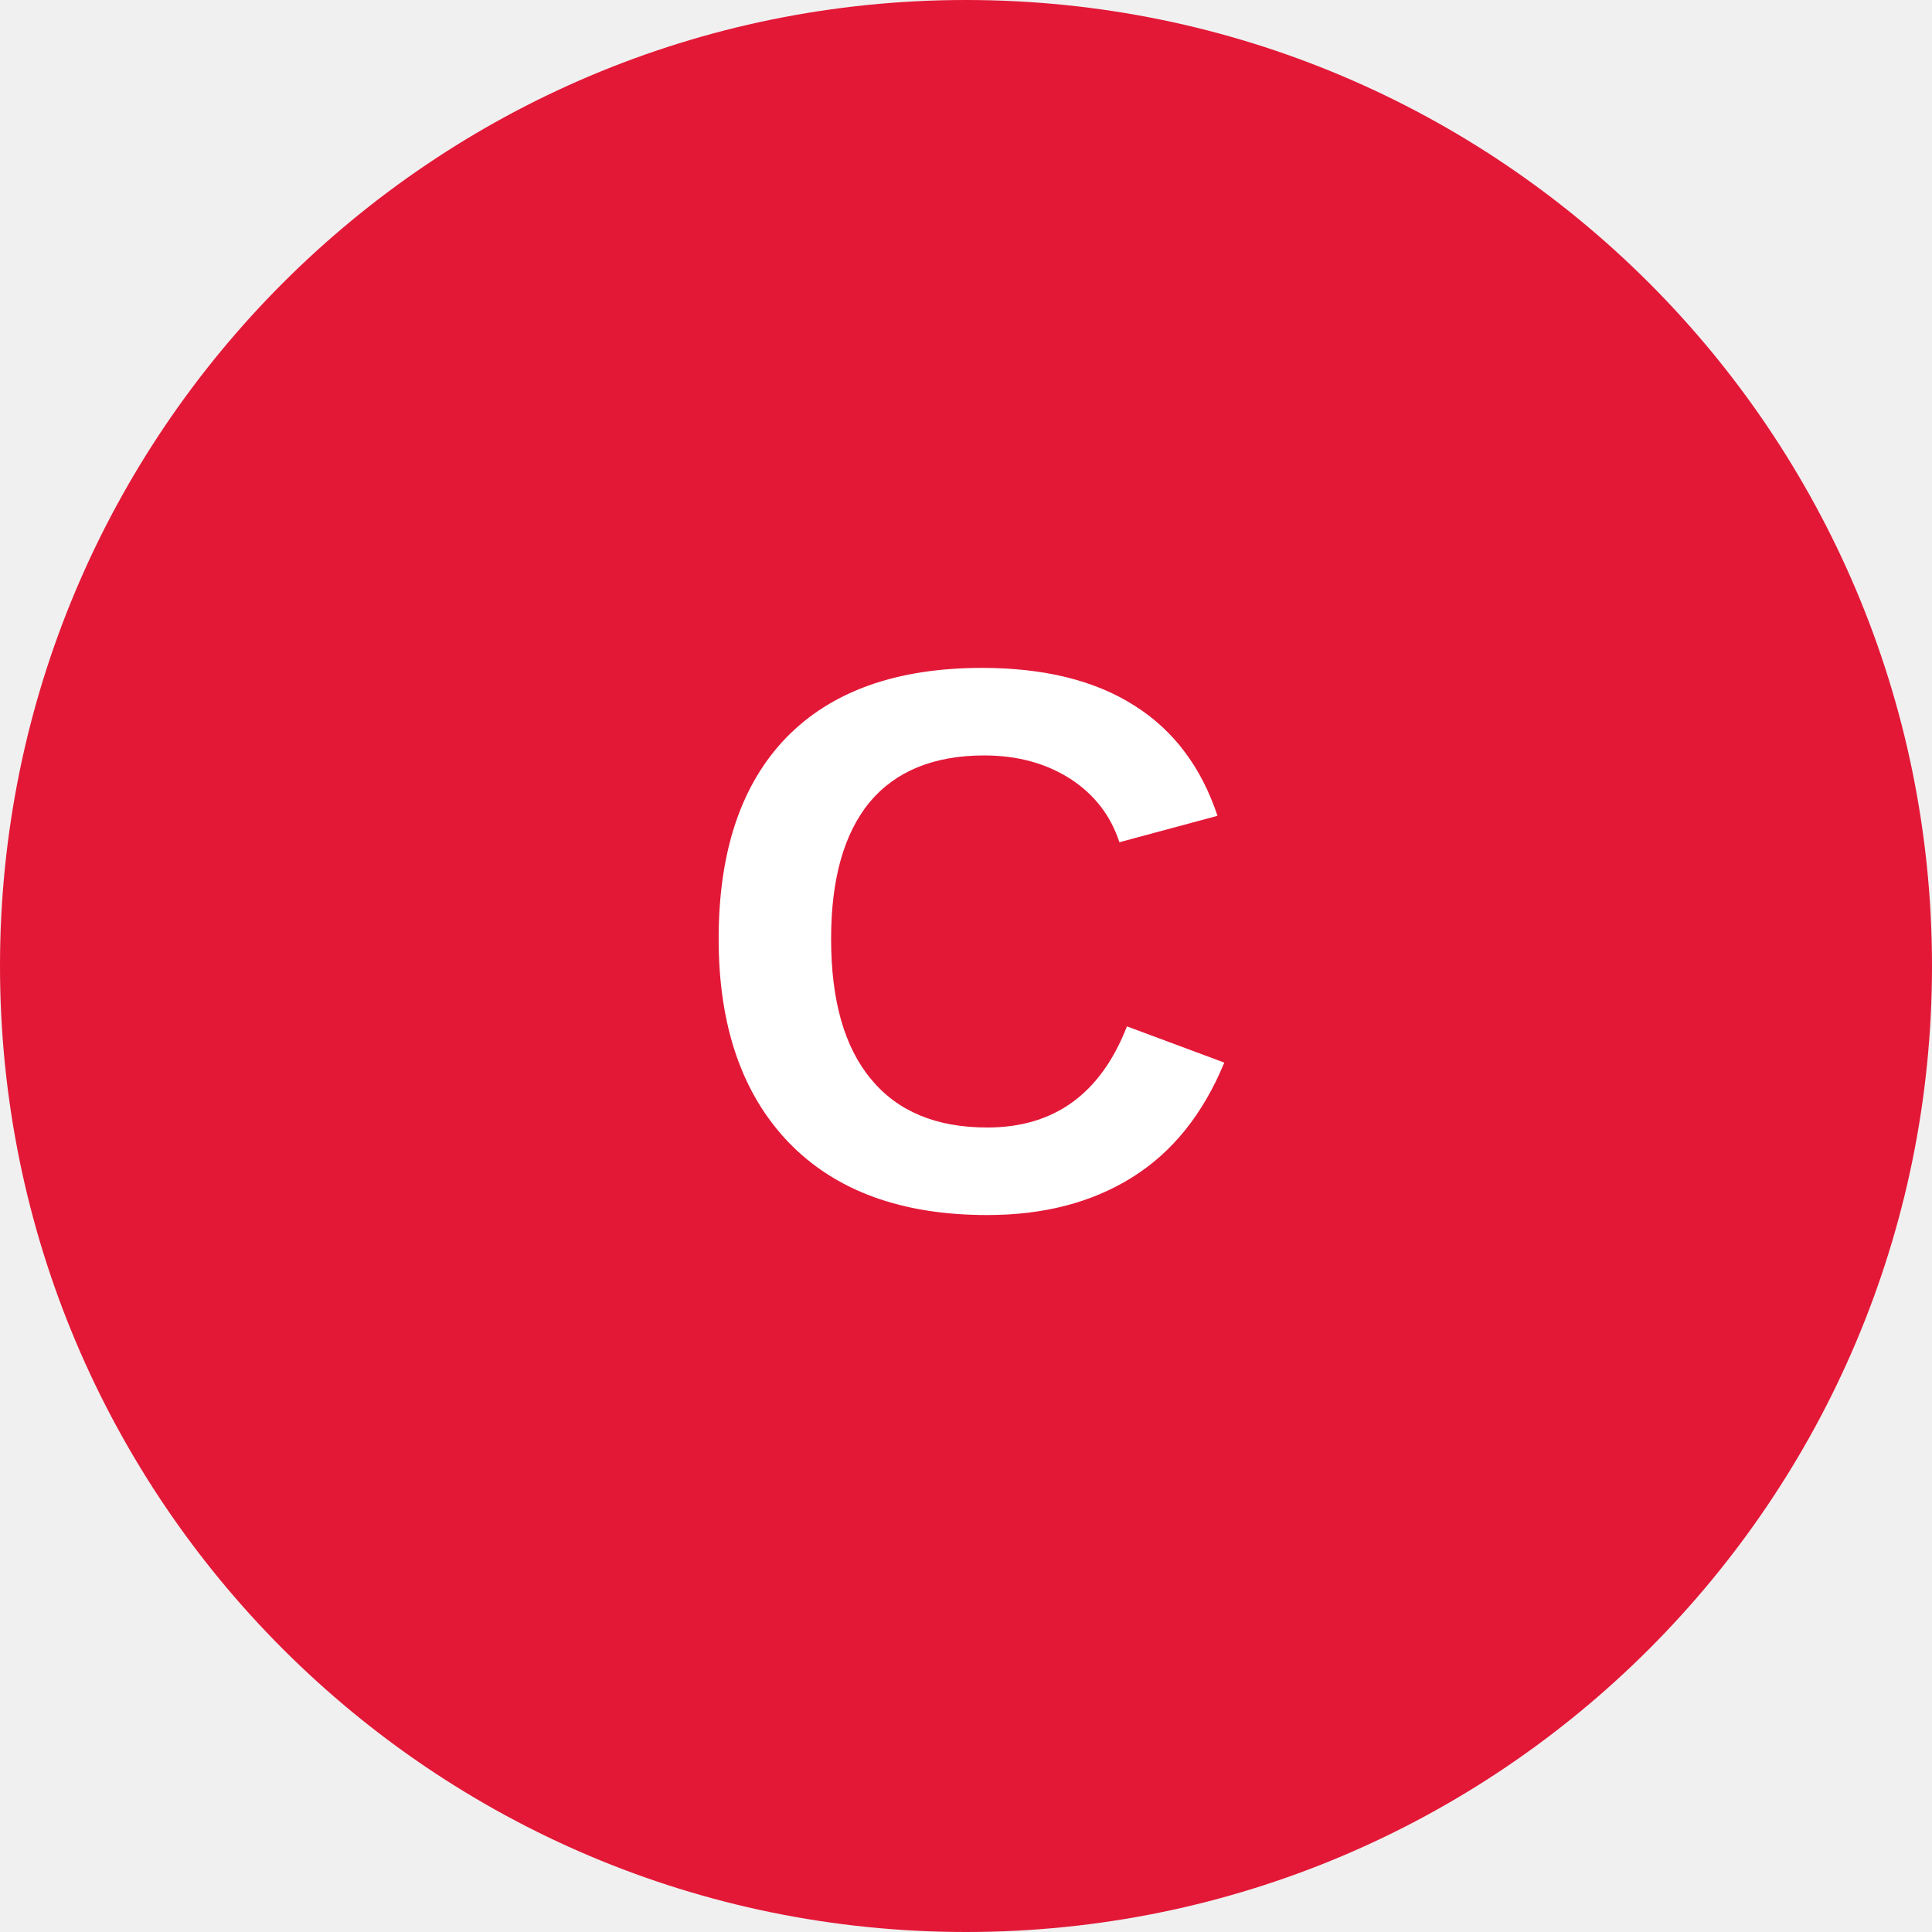
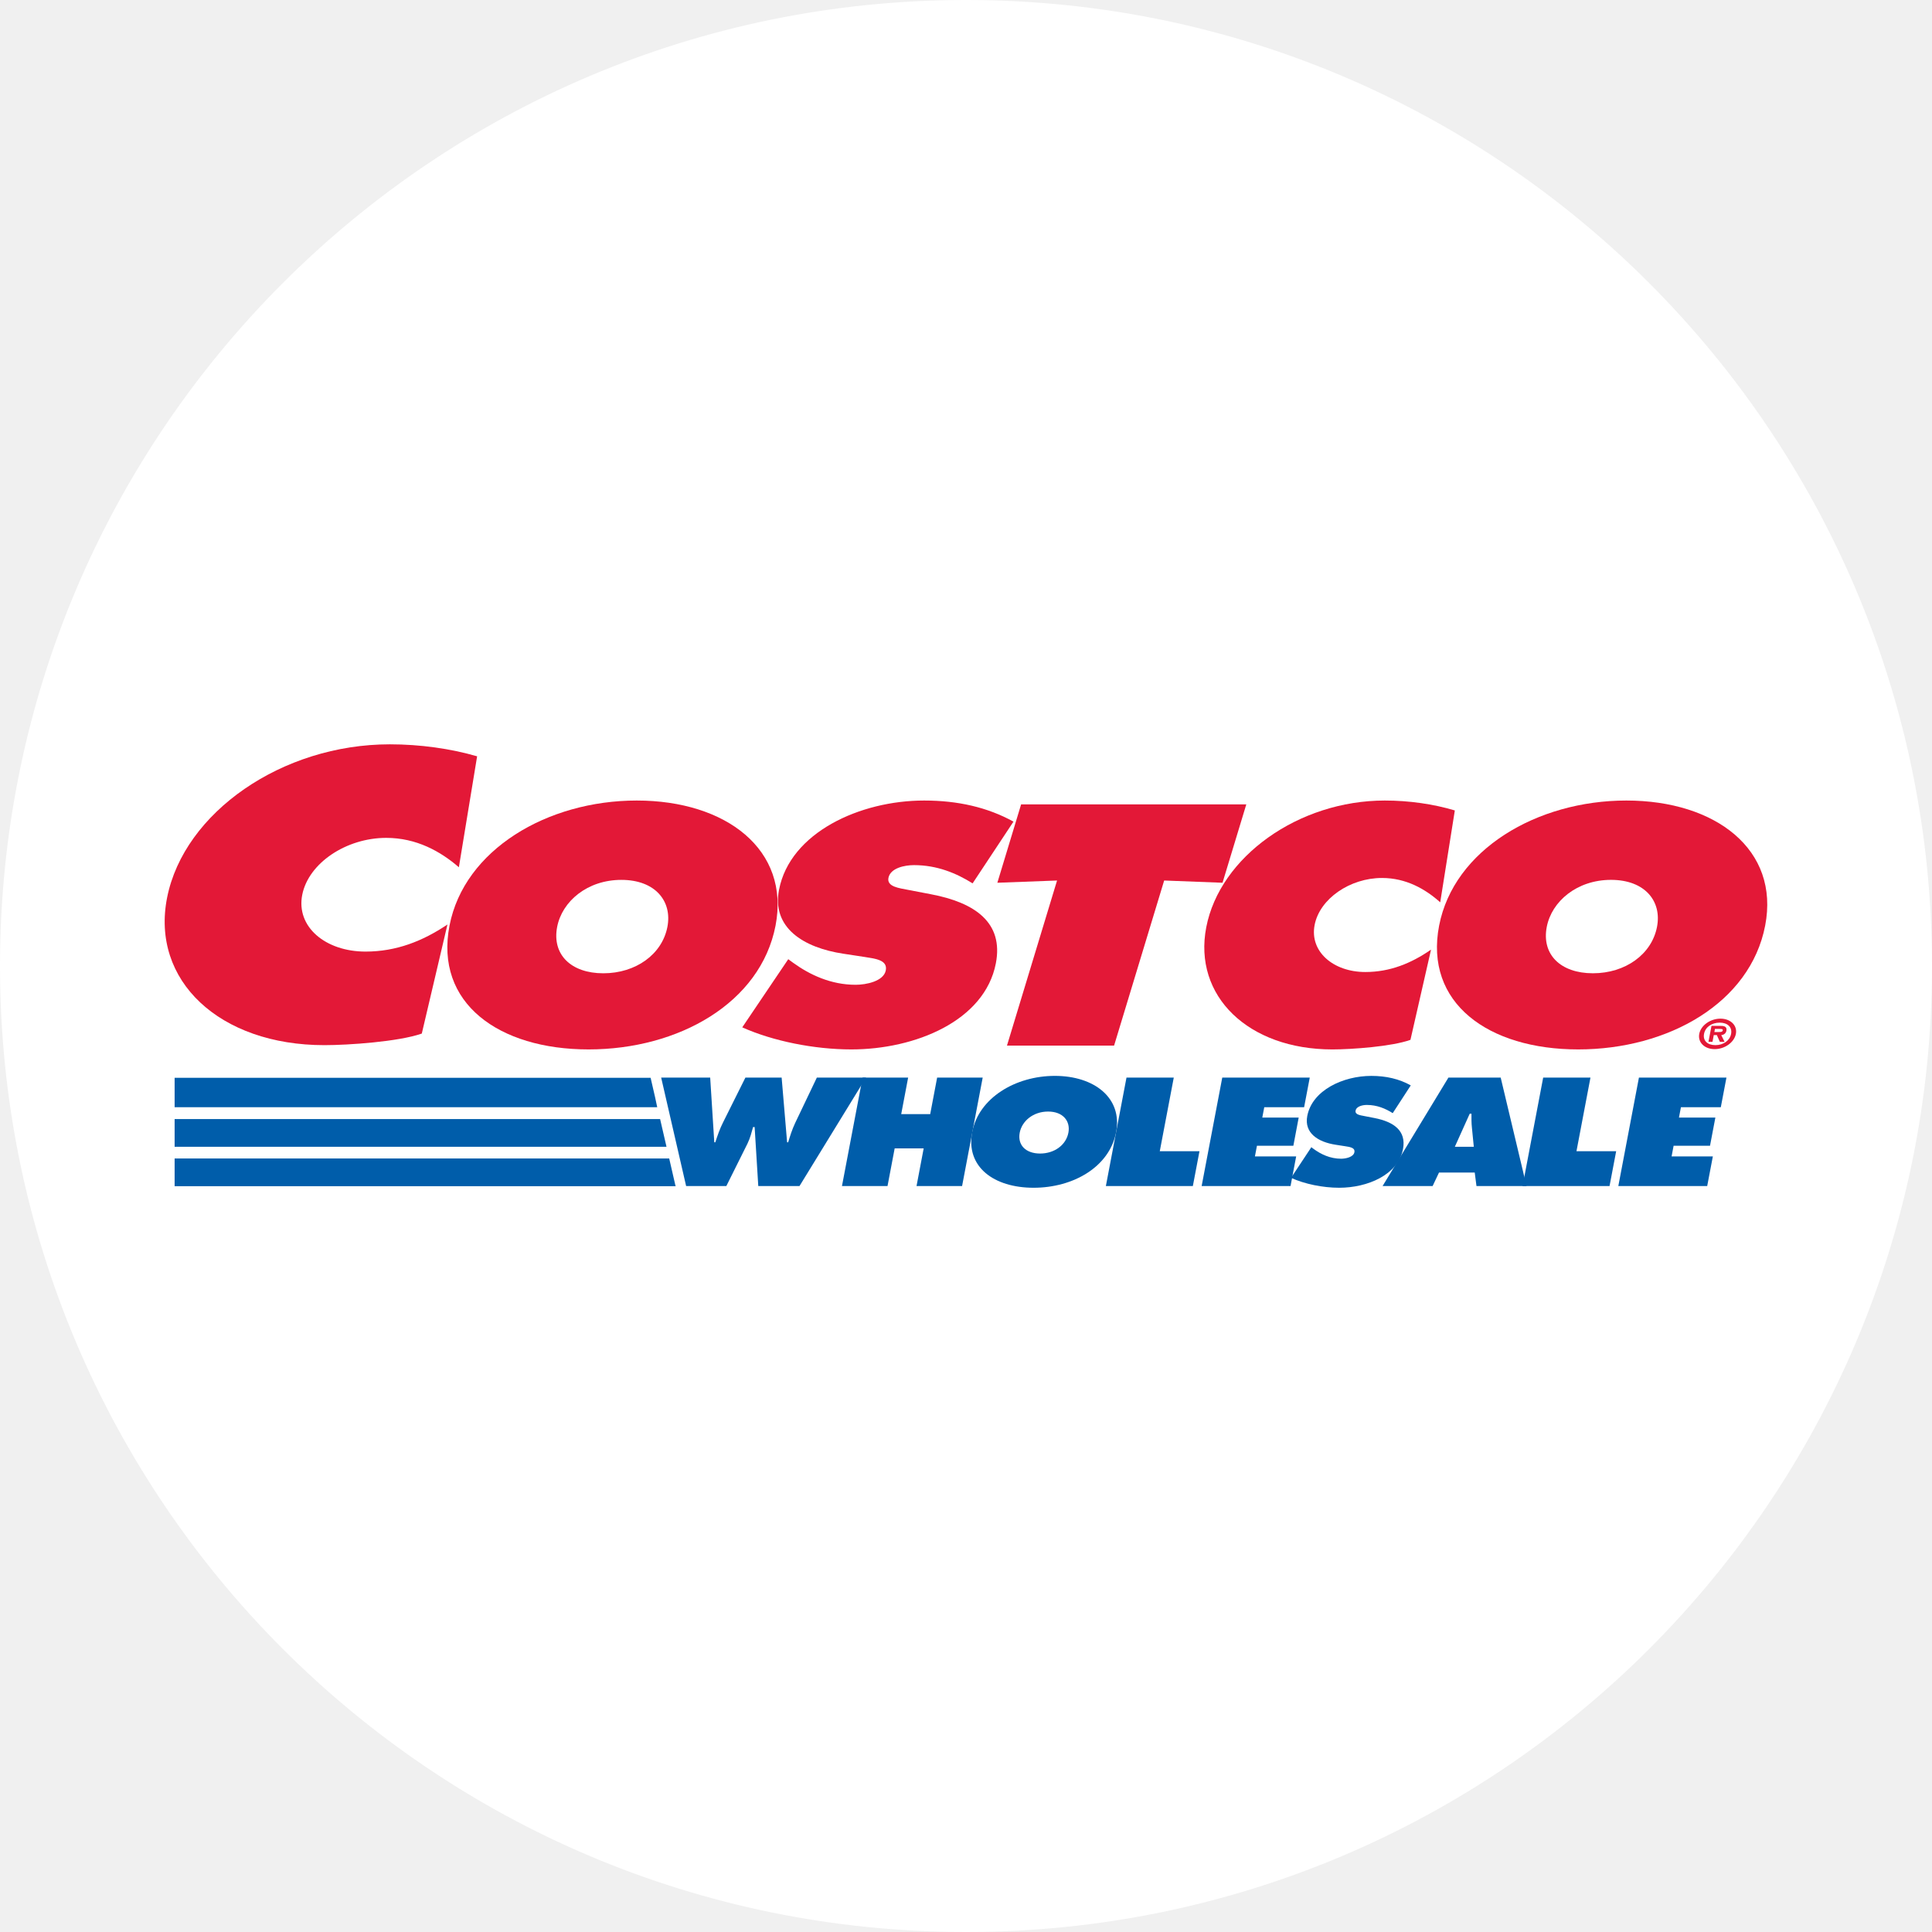
<svg xmlns="http://www.w3.org/2000/svg" viewBox="0 0 40 40" width="40" height="40">
-   <circle cx="20" cy="20" r="20" fill="#E31837" />
-   <text x="20" y="25" text-anchor="middle" font-family="Arial, Helvetica, sans-serif" font-weight="700" font-size="16" fill="white">C</text>
+   <circle cx="20" cy="20" r="20" fill="#fff" />
+   <g transform="translate(3,15) scale(0.18181) translate(-217.273,-298.789)">
+     <g fill="#e31837">
+       <path d="M314.348 316.81l6.799-.255-5.705 18.8h12.199l5.703-18.8 6.646.255 2.707-8.926h-25.643l-2.706 8.926z" />
+       <path d="M289.089 321.691c-1.706 8.814-11.052 14.099-21.292 14.099-10.238 0-17.542-5.283-15.836-14.099 1.67-8.636 11.125-14.244 21.32-14.244 10.194 0 17.479 5.61 15.808 14.244zm-24.87.146c-.605 3.133 1.562 5.283 5.256 5.283s6.692-2.149 7.299-5.283c.563-2.914-1.369-5.354-5.242-5.354-3.874-.002-6.749 2.44-7.313 5.354z" />
+       <path d="M285.298 333.276c3.481 1.564 8.195 2.514 12.425 2.514 7.256 0 15.184-3.242 16.453-9.8.901-4.663-2.4-6.922-7.382-7.869l-2.661-.51c-.9-.184-2.386-.328-2.189-1.35.219-1.129 1.841-1.458 2.91-1.458 2.625 0 4.81.911 6.676 2.077l4.654-7.031c-2.979-1.639-6.347-2.402-10.176-2.402-7.301 0-15.263 3.643-16.523 10.164-.832 4.299 2.73 6.594 7.359 7.286l2.379.363c1.078.185 2.66.292 2.42 1.53s-2.231 1.639-3.435 1.639c-2.806 0-5.213-1.129-7.126-2.513l-.545-.401-5.239 7.761z" />
+       <path d="M366.443 308.576c-2.44-.729-5.213-1.129-7.975-1.129-9.838 0-18.779 6.412-20.33 14.427-1.517 7.833 4.787 13.917 14.358 13.917 2.181 0 6.784-.328 8.894-1.093l2.344-10.273c-2.264 1.566-4.678 2.55-7.483 2.55-3.649 0-6.36-2.332-5.774-5.354.578-2.988 4.021-5.355 7.67-5.355 2.76 0 4.961 1.275 6.633 2.771l1.663-10.461z" />
+       <path d="M385.975 307.447c-10.193 0-19.648 5.608-21.32 14.243-1.705 8.815 5.599 14.1 15.839 14.1 10.237 0 19.586-5.283 21.29-14.1 1.668-8.633-5.616-14.243-15.809-14.243zm-1.748 9.034c3.873 0 5.807 2.439 5.24 5.354-.605 3.133-3.604 5.283-7.299 5.283s-5.861-2.149-5.255-5.283c.564-2.912 3.441-5.354 7.314-5.354z" />
+       <path d="M255.105 302.411c-3.045-.881-6.5-1.365-9.943-1.365-12.271 0-23.424 7.75-25.357 17.438-1.889 9.468 5.971 16.82 17.908 16.82 2.721 0 8.465-.396 11.092-1.319l2.922-12.42c-2.82 1.895-5.834 3.084-9.332 3.084-4.553 0-7.933-2.819-7.203-6.476.721-3.61 5.013-6.474 9.564-6.474 3.441 0 6.188 1.542 8.271 3.347l2.078-12.635z" />
+       <path d="M394.277 334.019c.183-.96 1.252-1.732 2.416-1.732 1.154 0 1.938.773 1.756 1.732-.186.965-1.26 1.737-2.416 1.737-1.163 0-1.937-.775-1.756-1.737zm3.627 0c.146-.772-.407-1.279-1.299-1.279-.906 0-1.639.507-1.783 1.279-.146.772.391 1.284 1.298 1.284.892 0 1.638-.511 1.784-1.284zm-.742.906h-.539l-.34-.769h-.352l-.146.769h-.458l.345-1.815h1.057c.467 0 .719.129.639.556-.061.311-.305.471-.586.493l.38.766zm-.668-1.116c.229 0 .426 0 .464-.193.03-.16-.168-.16-.397-.16h-.496l-.065.353h.494z" />
+     </g>
+     <g fill="#005daa">
+       <path d="M220.658 351.367h57.093l-.004-.02h-.048l-.72-3.14h-56.321z" />
+       <path d="M220.658 346.879h56.014l-.729-3.159h-55.285z" />
+       <path d="M220.658 342.372h54.957l-.246-1.151-.506-2.197h-54.205z" />
+       <path d="M281.646 339l.467 7.369h.117c.242-.753.51-1.539.885-2.276l2.541-5.093h4.127l.623 7.369h.119c.215-.722.457-1.476.787-2.179l2.479-5.19h5.601l-7.574 12.347h-4.696l-.414-6.714h-.177c-.18.64-.338 1.261-.631 1.867l-2.414 4.847h-4.58L276.064 339h5.582z" />
+       <path d="M299 339h5.188l-.789 4.159h3.301l.79-4.159h5.188l-2.346 12.347h-5.188l.814-4.29h-3.303l-.814 4.29h-5.188L299 339z" />
+       <path d="M327.873 345.206c-.753 3.963-4.881 6.337-9.398 6.337-4.521 0-7.746-2.375-6.992-6.337.738-3.881 4.912-6.403 9.412-6.403s7.714 2.522 6.978 6.403zm-10.978.065c-.269 1.408.688 2.375 2.319 2.375 1.632 0 2.955-.967 3.224-2.375.248-1.311-.604-2.406-2.313-2.406-1.713 0-2.982 1.096-3.23 2.406z" />
+       <path d="M329.053 339h5.385l-1.594 8.384h4.521l-.754 3.962h-9.905L329.053 339z" />
+       <path d="M350.104 346.925l.24.182c.844.621 1.907 1.13 3.146 1.13.531 0 1.41-.182 1.516-.737s-.592-.605-1.066-.688l-1.051-.164c-2.045-.312-3.615-1.344-3.25-3.274.559-2.931 4.072-4.569 7.295-4.569 1.69 0 3.18.346 4.492 1.081l-2.055 3.161c-.824-.523-1.788-.934-2.948-.934-.471 0-1.188.146-1.282.653-.088.458.567.524.965.606l1.176.229c2.197.428 3.656 1.441 3.26 3.537-.562 2.948-4.062 4.405-7.266 4.405-1.865 0-3.947-.426-5.483-1.13l2.311-3.488z" />
+       <path d="M339.959 339h9.964l-.642 3.374h-4.539l-.225 1.179h4.146l-.608 3.21h-4.146l-.23 1.211h4.697l-.641 3.373h-10.123L339.959 339z" />
+       <path d="M368.604 346.876l-.215-2.178c-.058-.524-.054-1.064-.051-1.589h-.197l-1.697 3.767h2.16zm-4.688 4.471h-5.699L365.713 339h5.954l2.94 12.347h-5.699l-.198-1.539h-4.067l-.727 1.539z" />
+       <path d="M376.504 339h5.385l-1.594 8.384h4.521l-.754 3.962h-9.904L376.504 339z" />
+       <path d="M387.408 339h9.966l-.642 3.374h-4.541l-.225 1.179h4.146l-.609 3.21h-4.146l-.229 1.211h4.698l-.643 3.373h-10.121L387.408 339z" />
+     </g>
+   </g>
</svg>
